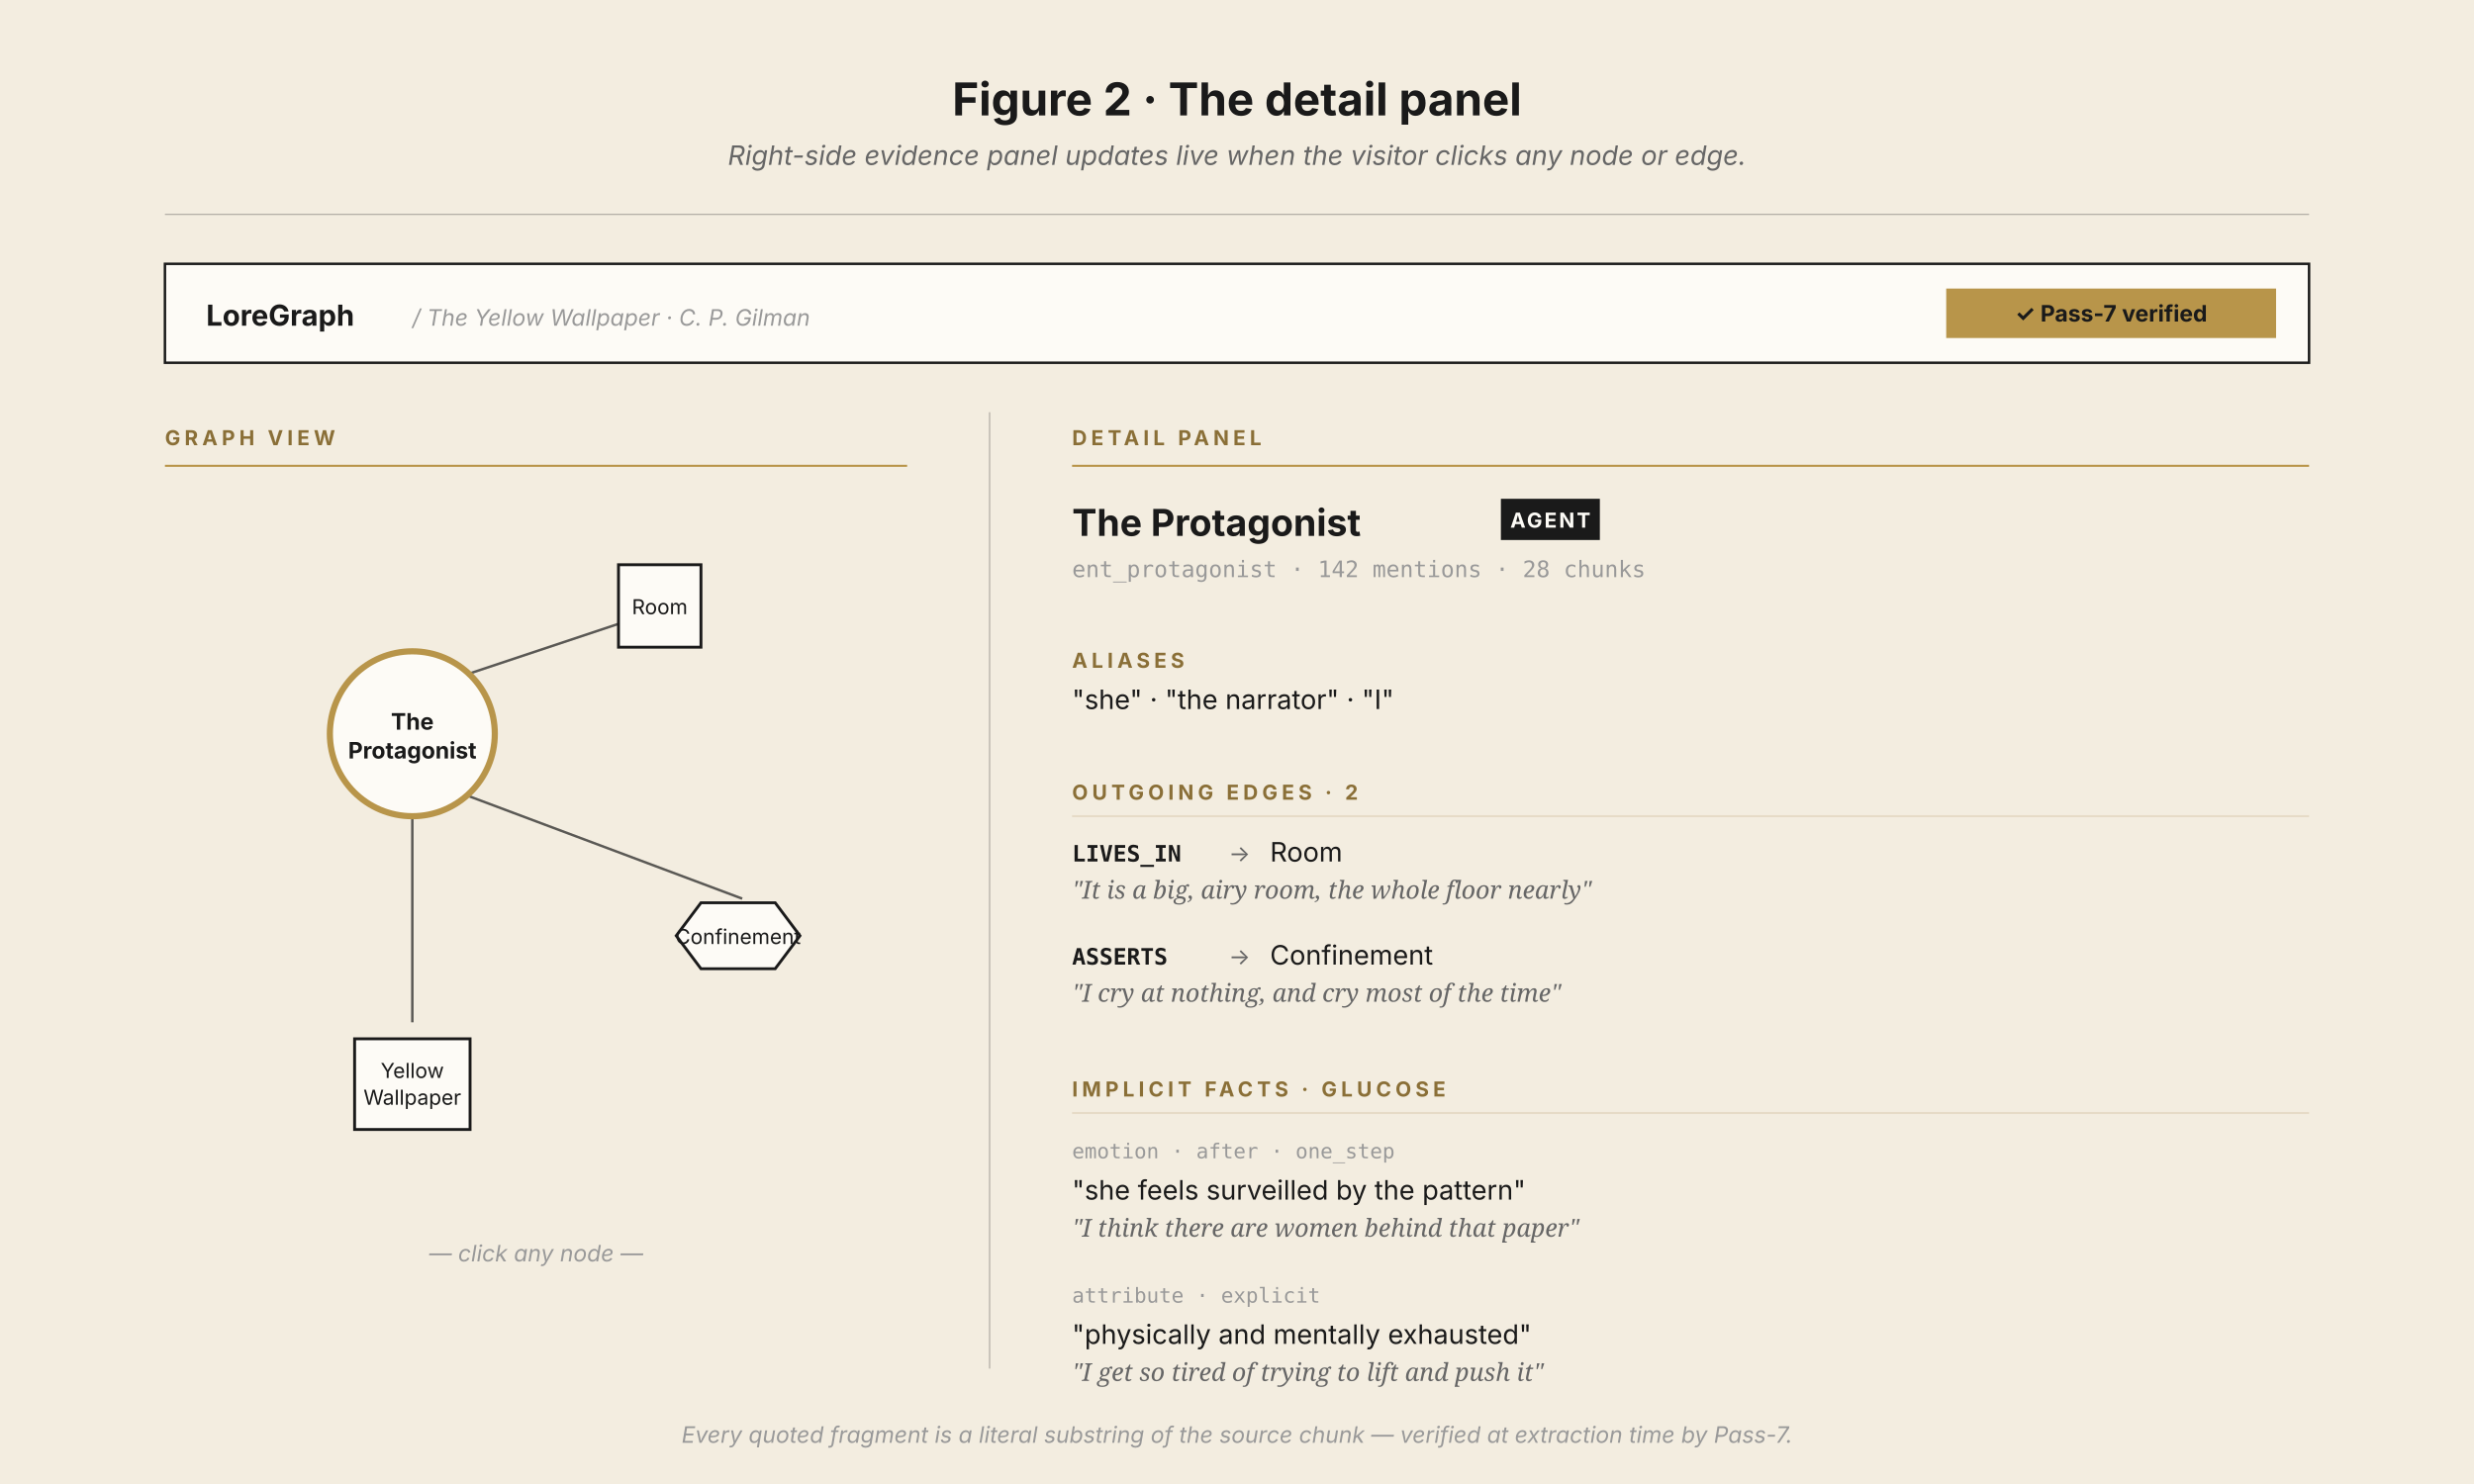
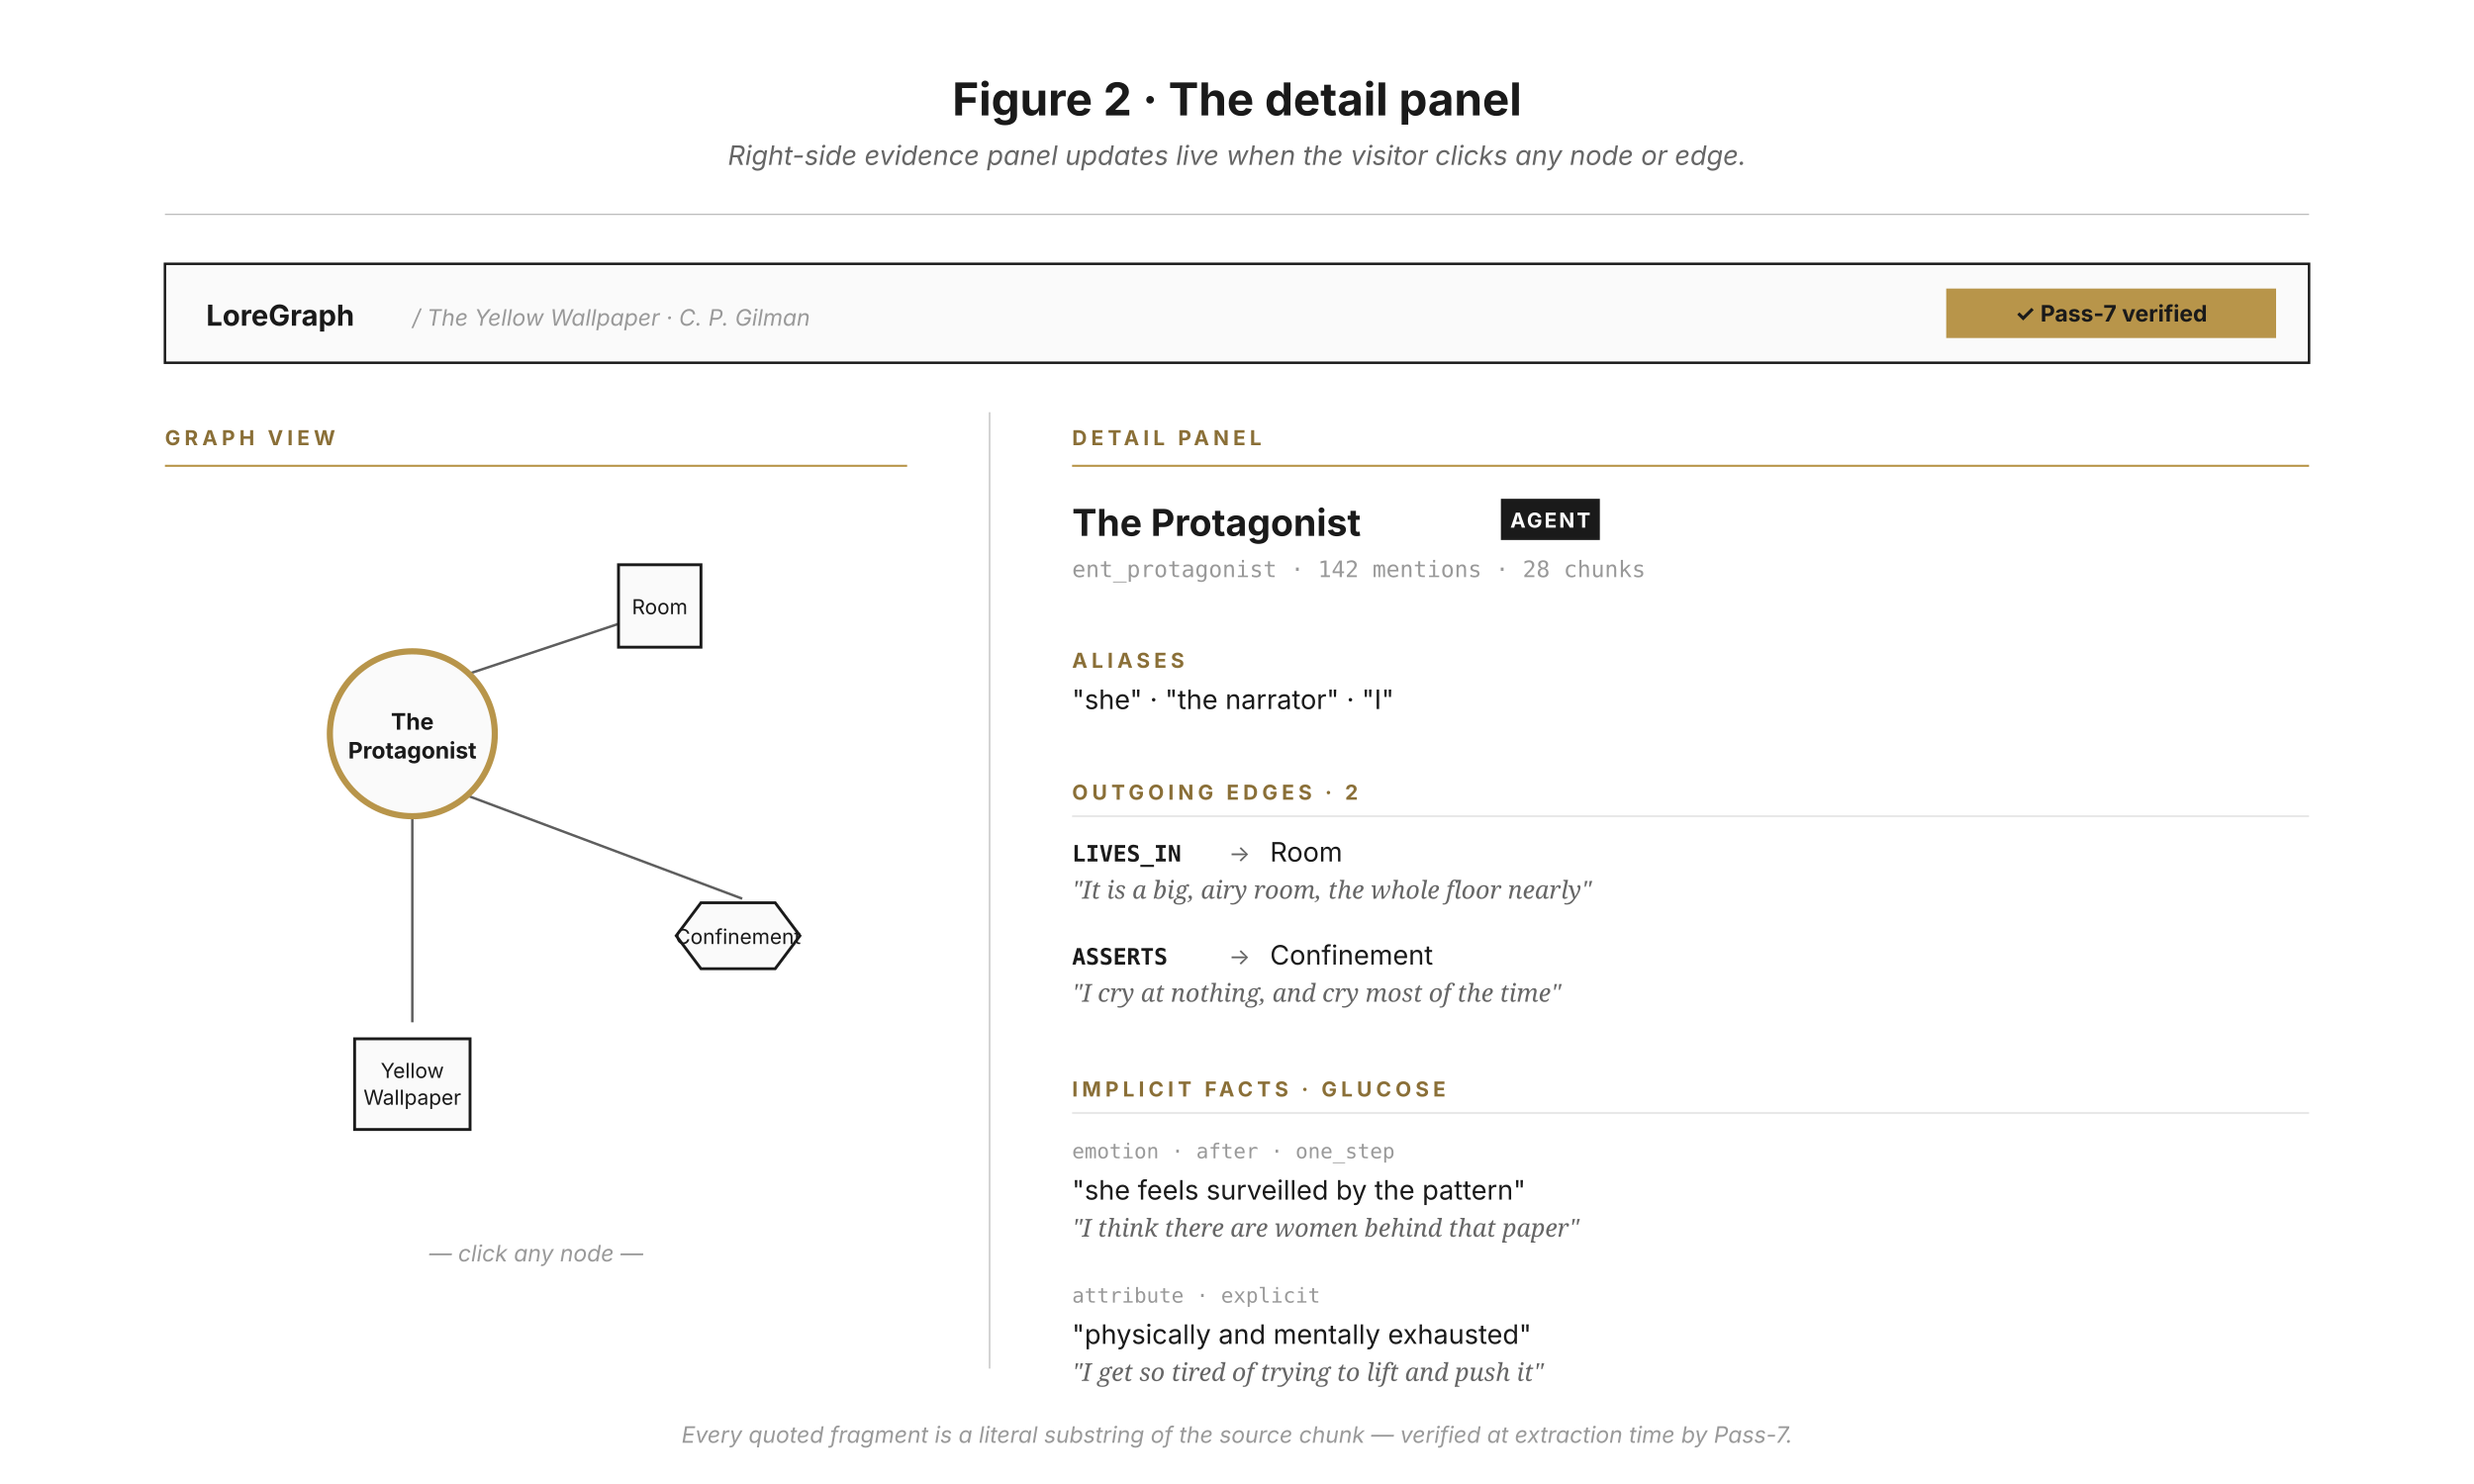
<svg xmlns="http://www.w3.org/2000/svg" viewBox="0 0 1200 720" font-family="-apple-system, BlinkMacSystemFont, 'Segoe UI', Inter, system-ui, sans-serif">
-   <rect width="1200" height="720" fill="#f3ede0" />
+   <rect width="1200" height="720" fill="#ffffff" />
  <text x="600" y="56" text-anchor="middle" font-size="22" font-weight="700" fill="#1a1a1a">Figure 2 · The detail panel</text>
  <text x="600" y="80" text-anchor="middle" font-size="13" fill="#666666" font-style="italic">Right-side evidence panel updates live when the visitor clicks any node or edge.</text>
  <line x1="80" y1="104" x2="1120" y2="104" stroke="#1a1a1a" stroke-width="0.6" opacity="0.3" />
  <g transform="translate(80, 128)">
-     <rect x="0" y="0" width="1040" height="48" fill="#fdfbf6" stroke="#1a1a1a" stroke-width="1.2" />
+     <rect x="0" y="0" width="1040" height="48" fill="#fafafa" stroke="#1a1a1a" stroke-width="1.2" />
    <text x="20" y="30" font-size="14" font-weight="700" fill="#1a1a1a">LoreGraph</text>
    <text x="120" y="30" font-size="11" font-style="italic" fill="#999999">/ The Yellow Wallpaper · C. P. Gilman</text>
    <rect x="864" y="12" width="160" height="24" fill="#b8954a" />
    <text x="944" y="28" text-anchor="middle" font-size="11" font-weight="700" fill="#1a1a1a">✓  Pass-7 verified</text>
  </g>
  <line x1="480" y1="200" x2="480" y2="664" stroke="#1a1a1a" stroke-width="0.6" opacity="0.3" />
  <g transform="translate(80, 216)">
    <text x="0" y="0" font-size="10" font-weight="700" letter-spacing="2" fill="#8a6f37">GRAPH VIEW</text>
    <line x1="0" y1="10" x2="360" y2="10" stroke="#b8954a" stroke-width="1" />
    <line x1="120" y1="120" x2="240" y2="80" stroke="#1a1a1a" stroke-width="1.2" opacity="0.7" />
    <line x1="120" y1="160" x2="280" y2="220" stroke="#1a1a1a" stroke-width="1.2" opacity="0.7" />
    <line x1="120" y1="180" x2="120" y2="280" stroke="#1a1a1a" stroke-width="1.2" opacity="0.7" />
-     <circle cx="120" cy="140" r="40" fill="#fdfbf6" stroke="#b8954a" stroke-width="3" />
+     <circle cx="120" cy="140" r="40" fill="#fafafa" stroke="#b8954a" stroke-width="3" />
    <text x="120" y="138" text-anchor="middle" font-size="11" font-weight="700" fill="#1a1a1a">The</text>
    <text x="120" y="152" text-anchor="middle" font-size="11" font-weight="700" fill="#1a1a1a">Protagonist</text>
-     <rect x="220" y="58" width="40" height="40" fill="#fdfbf6" stroke="#1a1a1a" stroke-width="1.4" />
+     <rect x="220" y="58" width="40" height="40" fill="#fafafa" stroke="#1a1a1a" stroke-width="1.4" />
    <text x="240" y="82" text-anchor="middle" font-size="10" fill="#1a1a1a">Room</text>
-     <polygon points="248,238 260,222 296,222 308,238 296,254 260,254" fill="#fdfbf6" stroke="#1a1a1a" stroke-width="1.4" />
+     <polygon points="248,238 260,222 296,222 308,238 296,254 260,254" fill="#fafafa" stroke="#1a1a1a" stroke-width="1.4" />
    <text x="278" y="242" text-anchor="middle" font-size="10" fill="#1a1a1a">Confinement</text>
-     <rect x="92" y="288" width="56" height="44" fill="#fdfbf6" stroke="#1a1a1a" stroke-width="1.4" />
+     <rect x="92" y="288" width="56" height="44" fill="#fafafa" stroke="#1a1a1a" stroke-width="1.4" />
    <text x="120" y="307" text-anchor="middle" font-size="10" fill="#1a1a1a">Yellow</text>
    <text x="120" y="320" text-anchor="middle" font-size="10" fill="#1a1a1a">Wallpaper</text>
    <text x="180" y="396" text-anchor="middle" font-size="11" font-style="italic" fill="#999999">— click any node —</text>
  </g>
  <g transform="translate(520, 216)">
    <text x="0" y="0" font-size="10" font-weight="700" letter-spacing="2" fill="#8a6f37">DETAIL PANEL</text>
    <line x1="0" y1="10" x2="600" y2="10" stroke="#b8954a" stroke-width="1" />
    <text x="0" y="44" font-size="18" font-weight="700" fill="#1a1a1a">The Protagonist</text>
    <rect x="208" y="26" width="48" height="20" fill="#1a1a1a" />
-     <text x="232" y="40" text-anchor="middle" font-size="10" font-weight="700" fill="#fdfbf6" letter-spacing="1">AGENT</text>
+     <text x="232" y="40" text-anchor="middle" font-size="10" font-weight="700" fill="#fafafa" letter-spacing="1">AGENT</text>
    <text x="0" y="64" font-size="11" font-family="ui-monospace, monospace" fill="#999999">ent_protagonist  ·  142 mentions  ·  28 chunks</text>
    <text x="0" y="108" font-size="10" font-weight="700" letter-spacing="2" fill="#8a6f37">ALIASES</text>
    <text x="0" y="128" font-size="13" fill="#1a1a1a">"she"  ·  "the narrator"  ·  "I"</text>
    <text x="0" y="172" font-size="10" font-weight="700" letter-spacing="2" fill="#8a6f37">OUTGOING EDGES · 2</text>
-     <line x1="0" y1="180" x2="600" y2="180" stroke="#e6dbc7" />
+     <line x1="0" y1="180" x2="600" y2="180" stroke="#e8e8e8" />
    <text x="0" y="202" font-family="ui-monospace, monospace" font-size="11" font-weight="700" fill="#1a1a1a">LIVES_IN</text>
    <text x="76" y="202" font-size="11" fill="#666666">→</text>
    <text x="96" y="202" font-size="13" fill="#1a1a1a">Room</text>
    <text x="0" y="220" font-family="Georgia, serif" font-style="italic" font-size="12" fill="#666666">"It is a big, airy room, the whole floor nearly"</text>
    <text x="0" y="252" font-family="ui-monospace, monospace" font-size="11" font-weight="700" fill="#1a1a1a">ASSERTS</text>
    <text x="76" y="252" font-size="11" fill="#666666">→</text>
    <text x="96" y="252" font-size="13" fill="#1a1a1a">Confinement</text>
    <text x="0" y="270" font-family="Georgia, serif" font-style="italic" font-size="12" fill="#666666">"I cry at nothing, and cry most of the time"</text>
    <text x="0" y="316" font-size="10" font-weight="700" letter-spacing="2" fill="#8a6f37">IMPLICIT FACTS · GLUCOSE</text>
-     <line x1="0" y1="324" x2="600" y2="324" stroke="#e6dbc7" />
+     <line x1="0" y1="324" x2="600" y2="324" stroke="#e8e8e8" />
    <text x="0" y="346" font-family="ui-monospace, monospace" font-size="10" fill="#999999">emotion · after · one_step</text>
    <text x="0" y="366" font-size="13" fill="#1a1a1a">"she feels surveilled by the pattern"</text>
    <text x="0" y="384" font-family="Georgia, serif" font-style="italic" font-size="12" fill="#666666">"I think there are women behind that paper"</text>
    <text x="0" y="416" font-family="ui-monospace, monospace" font-size="10" fill="#999999">attribute · explicit</text>
    <text x="0" y="436" font-size="13" fill="#1a1a1a">"physically and mentally exhausted"</text>
    <text x="0" y="454" font-family="Georgia, serif" font-style="italic" font-size="12" fill="#666666">"I get so tired of trying to lift and push it"</text>
  </g>
  <text x="600" y="700" text-anchor="middle" font-size="11" font-style="italic" fill="#999999">Every quoted fragment is a literal substring of the source chunk — verified at extraction time by Pass-7.</text>
</svg>
